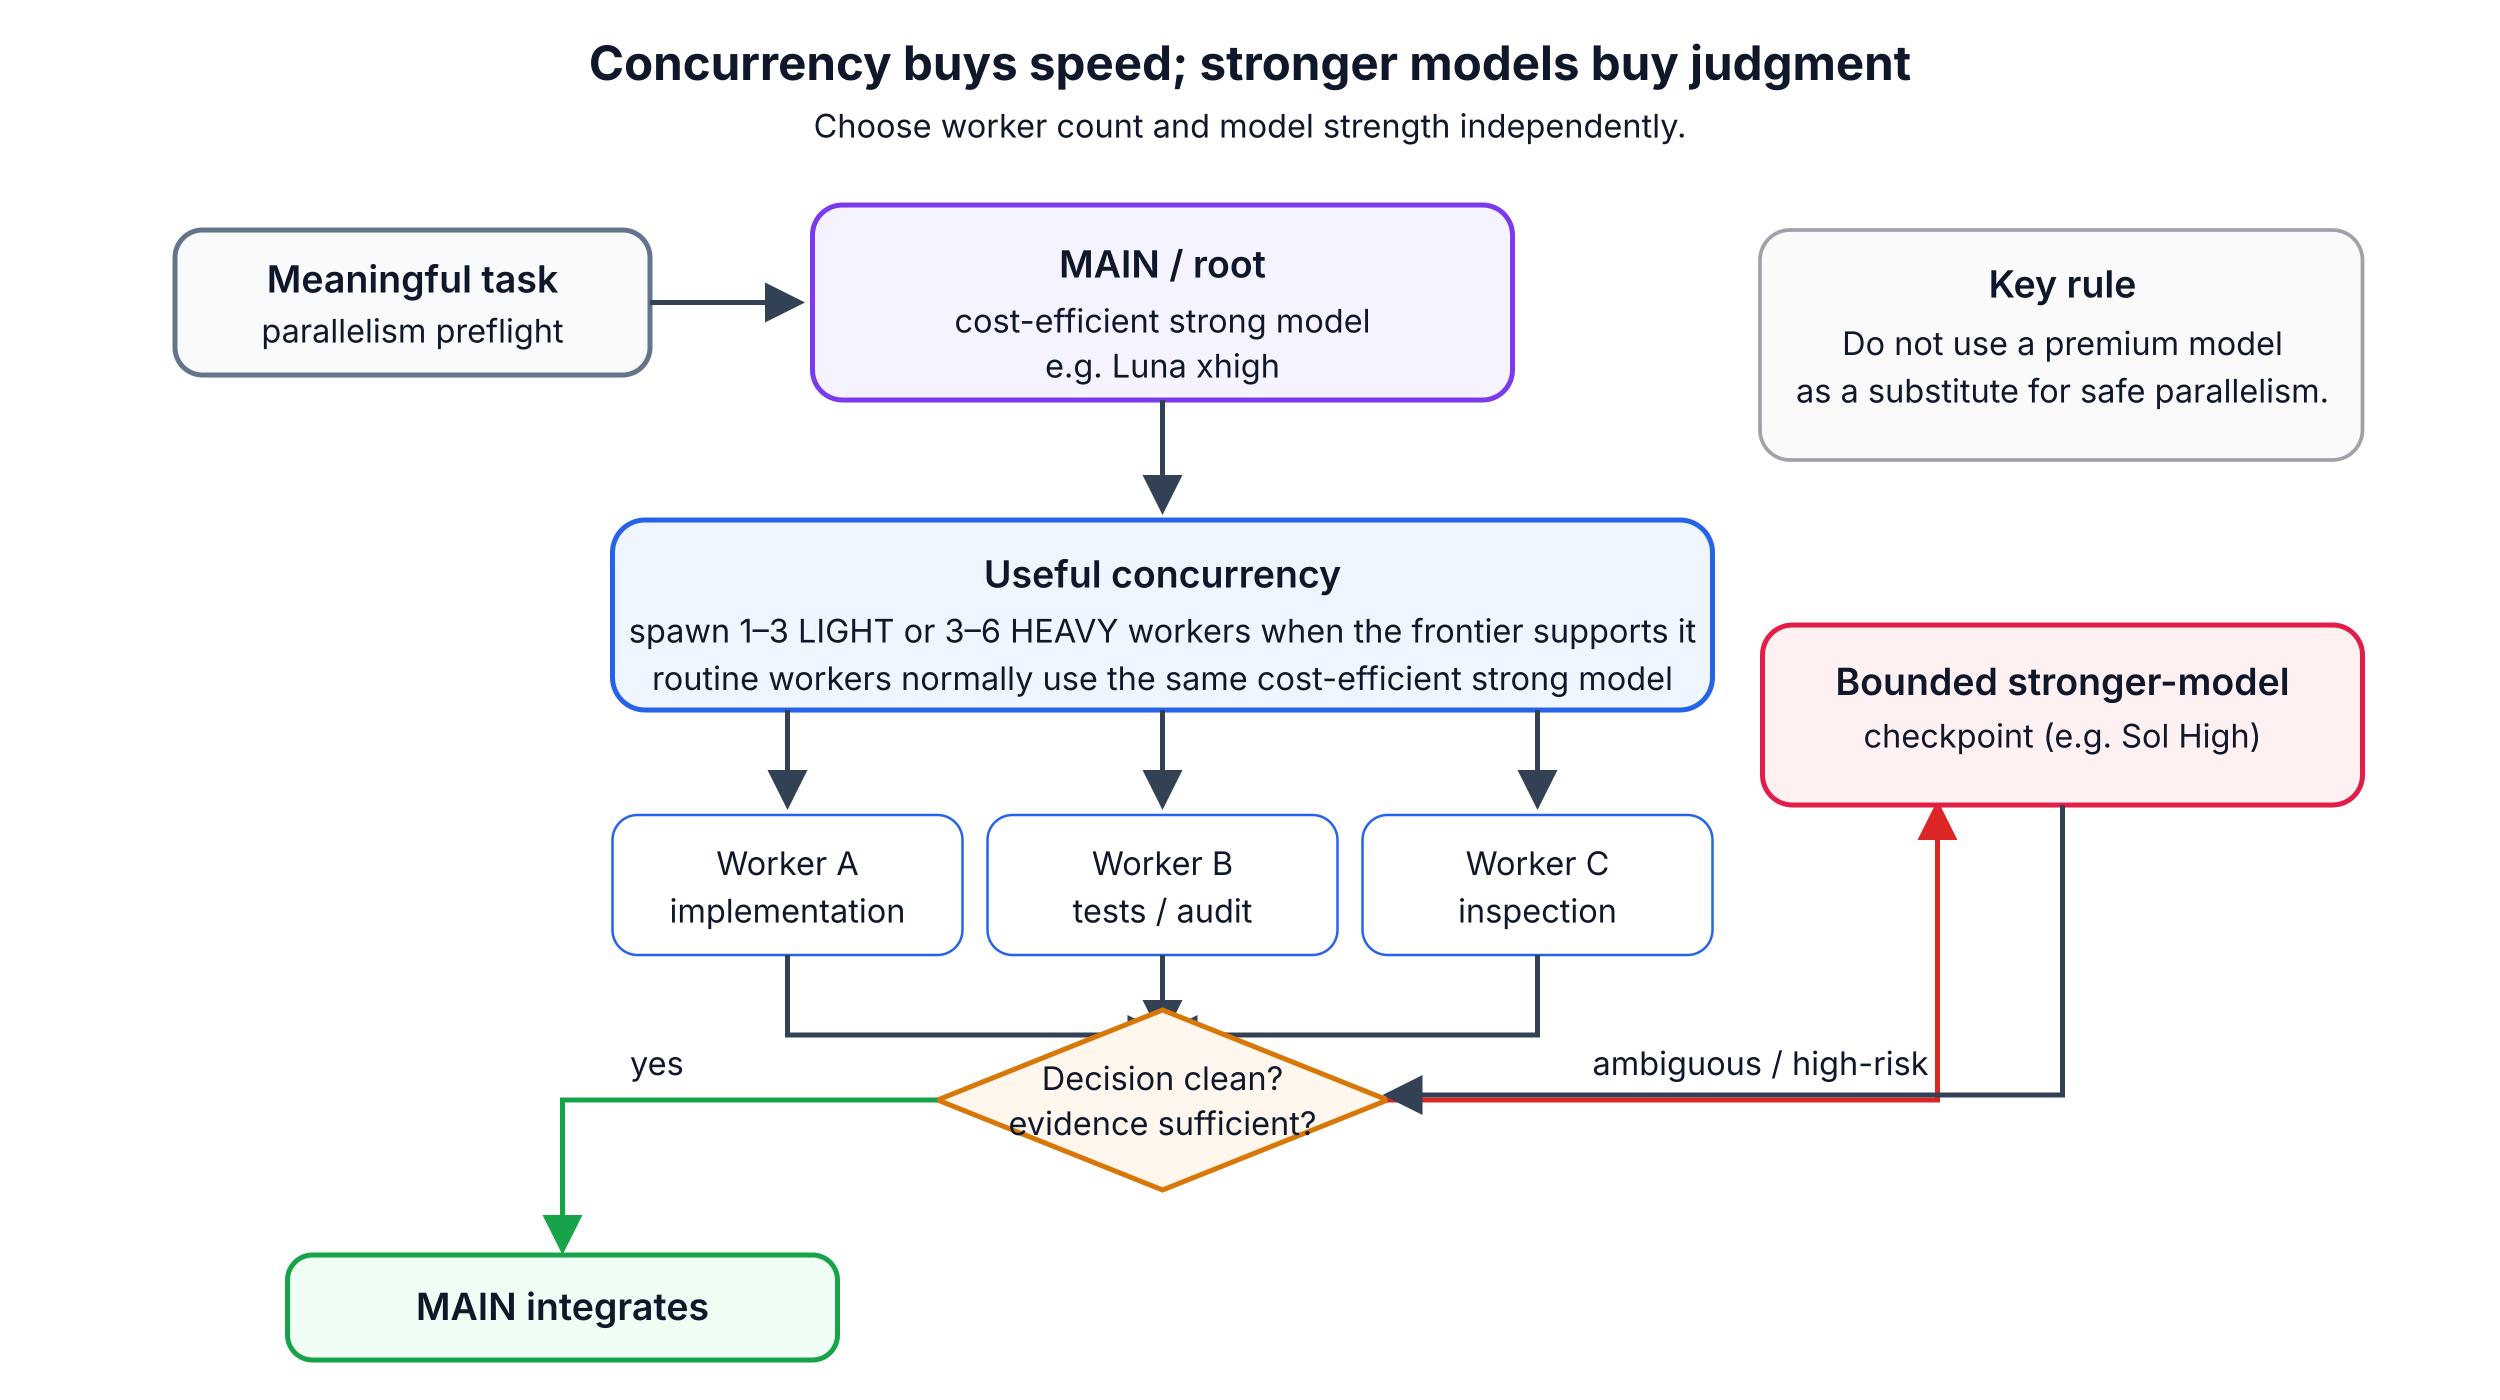
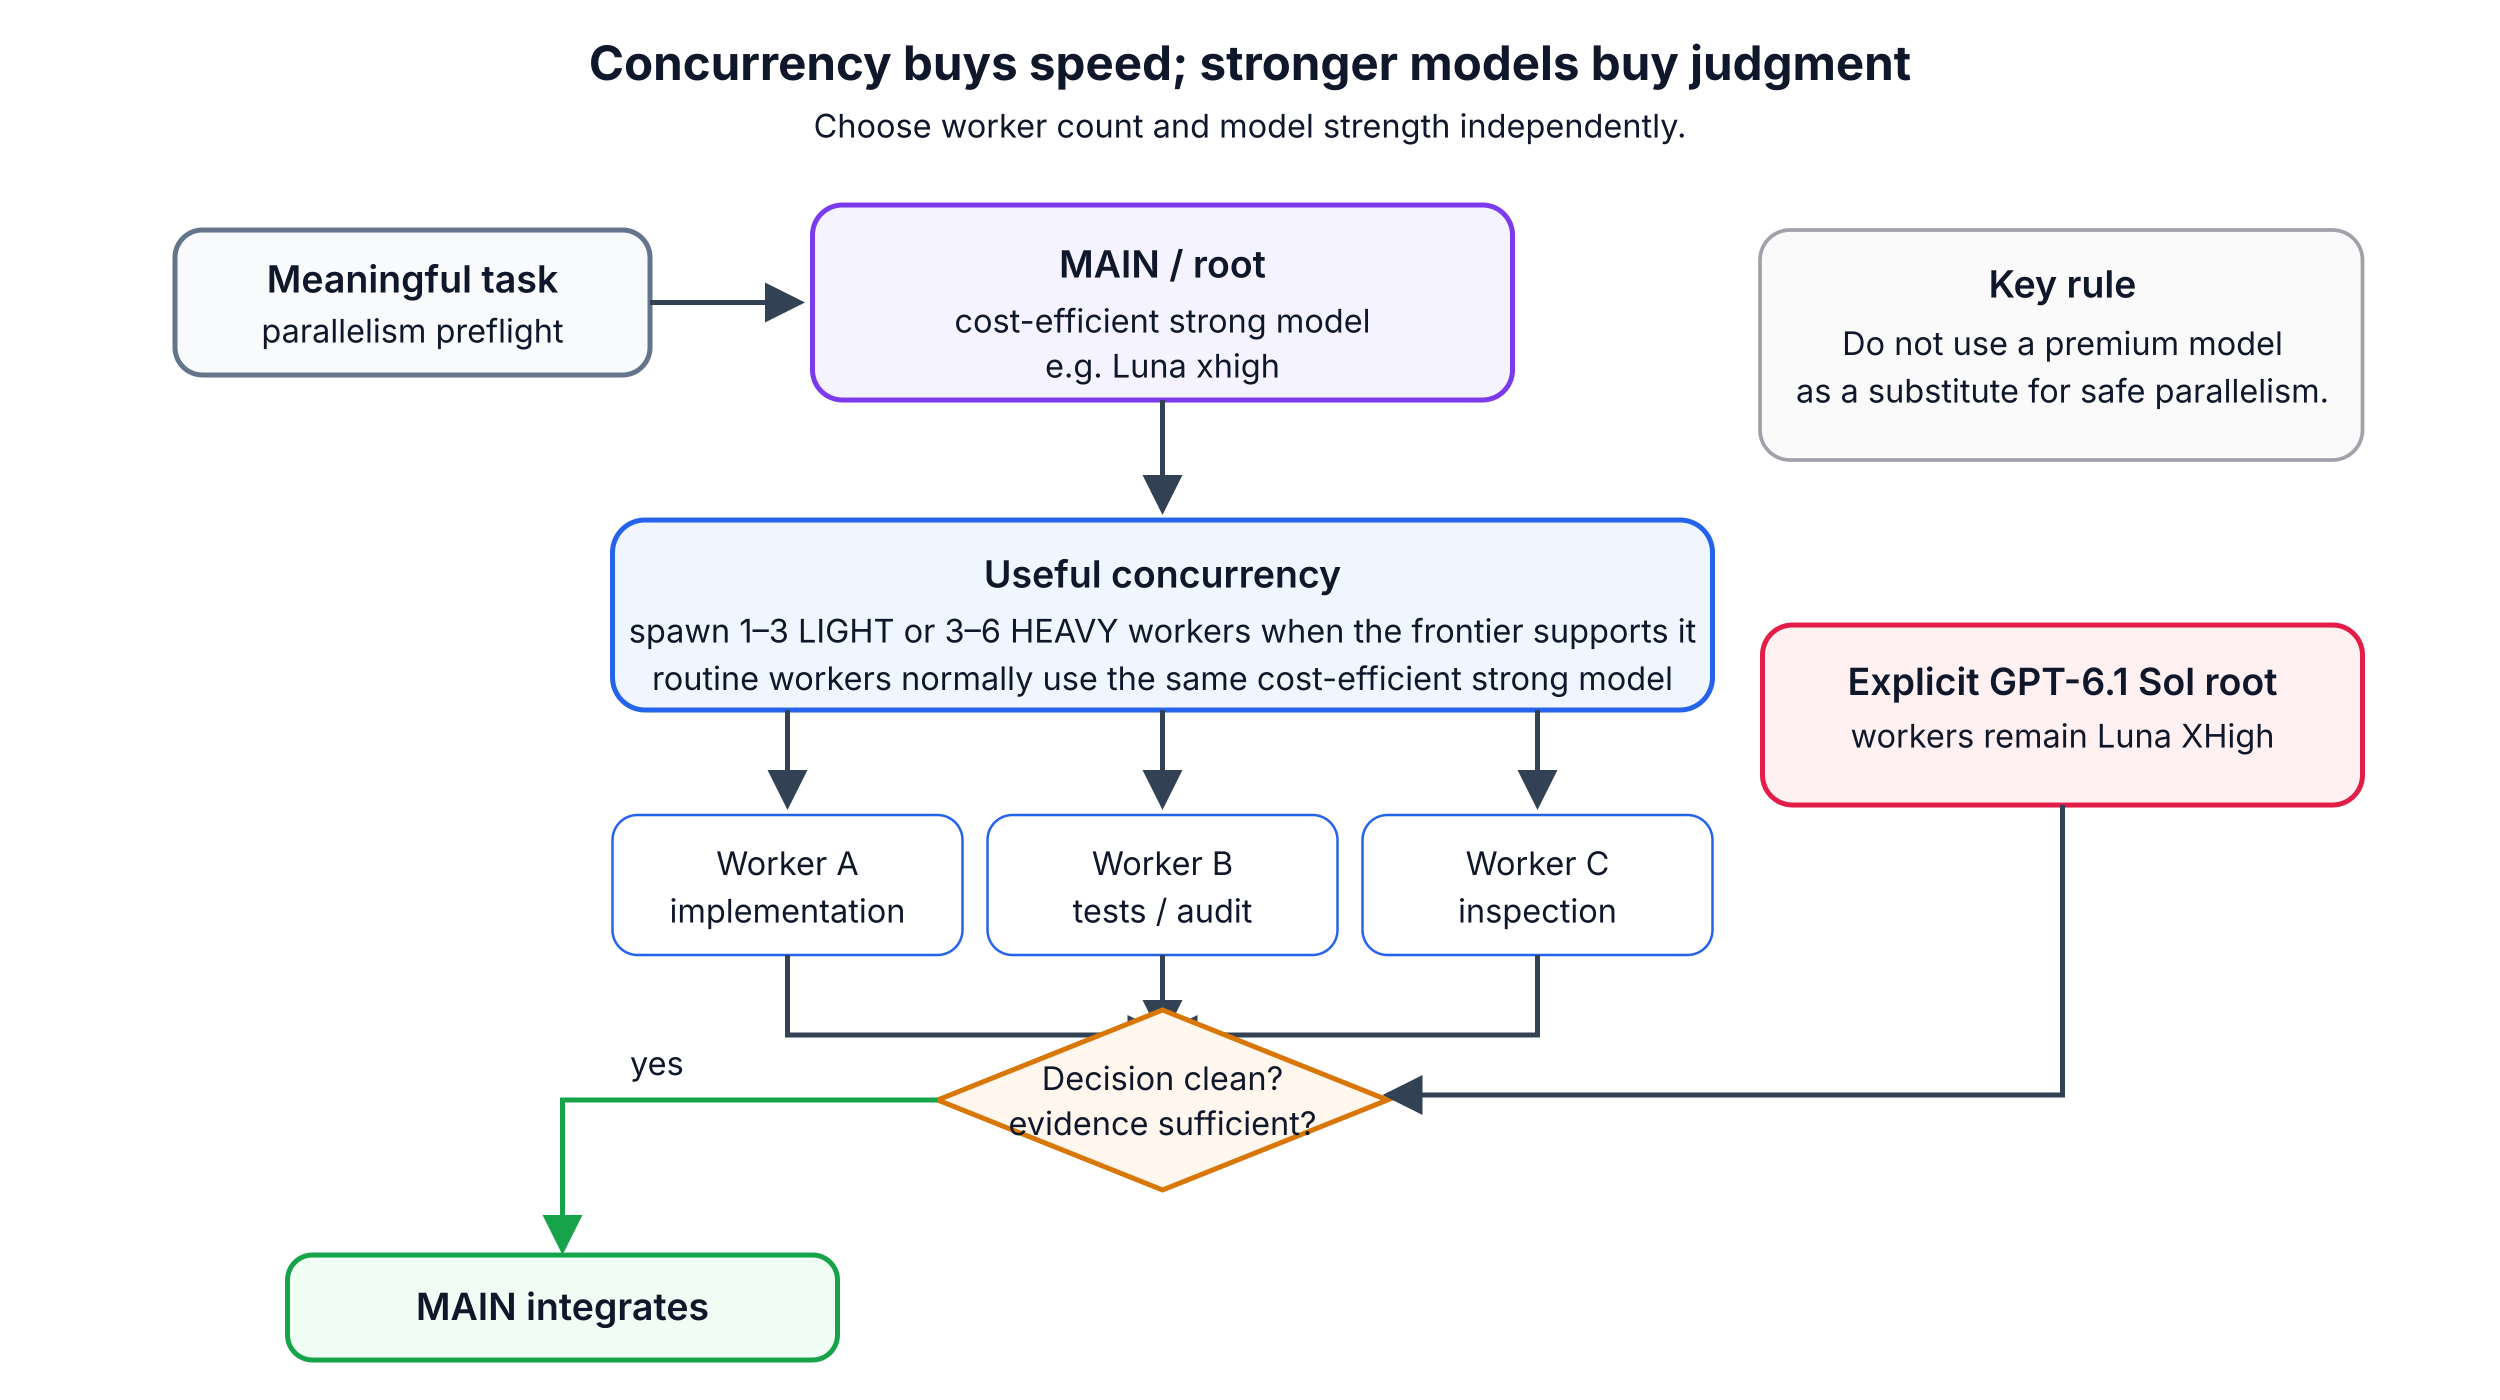
<svg xmlns="http://www.w3.org/2000/svg" width="1000" height="560" viewBox="0 0 1000 560">
  <rect width="1000" height="560" fill="#ffffff" />
  <defs>
    <marker id="arrow" markerWidth="8" markerHeight="8" refX="7" refY="4" orient="auto" markerUnits="strokeWidth">
      <path d="M0,0 L8,4 L0,8 Z" fill="#334155" />
    </marker>
    <marker id="arrowGreen" markerWidth="8" markerHeight="8" refX="7" refY="4" orient="auto" markerUnits="strokeWidth">
      <path d="M0,0 L8,4 L0,8 Z" fill="#16a34a" />
    </marker>
    <marker id="arrowRed" markerWidth="8" markerHeight="8" refX="7" refY="4" orient="auto" markerUnits="strokeWidth">
      <path d="M0,0 L8,4 L0,8 Z" fill="#dc2626" />
    </marker>
    <style>
      .txt { font-family: Inter, ui-sans-serif, system-ui, -apple-system, "Segoe UI", sans-serif; fill:#0f172a; }
      .small { font-size:13px; }
      .label { font-size:15px; font-weight:600; }
      .title { font-size:19px; font-weight:700; }
      .edge { stroke:#334155; stroke-width:2; fill:none; marker-end:url(#arrow); }
      .edge-green { stroke:#16a34a; stroke-width:2; fill:none; marker-end:url(#arrowGreen); }
      .edge-red { stroke:#dc2626; stroke-width:2; fill:none; marker-end:url(#arrowRed); }
    </style>
  </defs>
  <text x="500" y="32" text-anchor="middle" class="txt title">Concurrency buys speed; stronger models buy judgment</text>
  <text x="500" y="55" text-anchor="middle" class="txt small">Choose worker count and model strength independently.</text>
  <rect x="70" y="92" width="190" height="58" rx="11" fill="#f8fafc" stroke="#64748b" stroke-width="2" />
  <text x="165" y="117" text-anchor="middle" class="txt label">Meaningful task</text>
  <text x="165" y="137" text-anchor="middle" class="txt small">parallelism preflight</text>
  <line x1="260" y1="121" x2="320" y2="121" class="edge" />
  <rect x="325" y="82" width="280" height="78" rx="12" fill="#f5f3ff" stroke="#7c3aed" stroke-width="2" />
  <text x="465" y="111" text-anchor="middle" class="txt label">MAIN / root</text>
  <text x="465" y="133" text-anchor="middle" class="txt small">cost-efficient strong model</text>
  <text x="465" y="151" text-anchor="middle" class="txt small">e.g. Luna xhigh</text>
  <line x1="465" y1="160" x2="465" y2="204" class="edge" />
  <rect x="245" y="208" width="440" height="76" rx="13" fill="#eff6ff" stroke="#2563eb" stroke-width="2" />
  <text x="465" y="235" text-anchor="middle" class="txt label">Useful concurrency</text>
  <text x="465" y="257" text-anchor="middle" class="txt small">spawn 1–3 LIGHT or 3–6 HEAVY workers when the frontier supports it</text>
  <text x="465" y="276" text-anchor="middle" class="txt small">routine workers normally use the same cost-efficient strong model</text>
  <path d="M315 284 V322" class="edge" />
  <path d="M465 284 V322" class="edge" />
  <path d="M615 284 V322" class="edge" />
  <rect x="245" y="326" width="140" height="56" rx="10" fill="#ffffff" stroke="#2563eb" />
  <rect x="395" y="326" width="140" height="56" rx="10" fill="#ffffff" stroke="#2563eb" />
  <rect x="545" y="326" width="140" height="56" rx="10" fill="#ffffff" stroke="#2563eb" />
  <text x="315" y="350" text-anchor="middle" class="txt small">Worker A</text>
  <text x="315" y="369" text-anchor="middle" class="txt small">implementation</text>
  <text x="465" y="350" text-anchor="middle" class="txt small">Worker B</text>
  <text x="465" y="369" text-anchor="middle" class="txt small">tests / audit</text>
  <text x="615" y="350" text-anchor="middle" class="txt small">Worker C</text>
  <text x="615" y="369" text-anchor="middle" class="txt small">inspection</text>
  <path d="M315 382 V414 H465" class="edge" />
  <path d="M465 382 V414" class="edge" />
  <path d="M615 382 V414 H465" class="edge" />
  <polygon points="465,404 555,440 465,476 375,440" fill="#fff7ed" stroke="#d97706" stroke-width="2" />
  <text x="465" y="436" text-anchor="middle" class="txt small">Decision clean?</text>
  <text x="465" y="454" text-anchor="middle" class="txt small">evidence sufficient?</text>
  <path d="M375 440 H225 V500" class="edge-green" />
  <text x="252" y="430" class="txt small" fill="#15803d">yes</text>
  <rect x="115" y="502" width="220" height="42" rx="10" fill="#f0fdf4" stroke="#16a34a" stroke-width="2" />
  <text x="225" y="528" text-anchor="middle" class="txt label">MAIN integrates</text>
-   <path d="M555 440 H775 V322" class="edge-red" />
-   <text x="637" y="430" class="txt small" fill="#dc2626">ambiguous / high-risk</text>
  <rect x="705" y="250" width="240" height="72" rx="12" fill="#fff1f2" stroke="#e11d48" stroke-width="2" />
-   <text x="825" y="278" text-anchor="middle" class="txt label">Bounded stronger-model</text>
-   <text x="825" y="299" text-anchor="middle" class="txt small">checkpoint (e.g. Sol High)</text>
+   <text x="825" y="278" text-anchor="middle" class="txt label">Explicit GPT-6.1 Sol root</text>
+   <text x="825" y="299" text-anchor="middle" class="txt small">workers remain Luna XHigh</text>
  <path d="M825 322 V438 H555" class="edge" />
  <rect x="704" y="92" width="241" height="92" rx="12" fill="#fafafa" stroke="#a1a1aa" stroke-width="1.5" />
  <text x="825" y="119" text-anchor="middle" class="txt label">Key rule</text>
  <text x="825" y="142" text-anchor="middle" class="txt small">Do not use a premium model</text>
  <text x="825" y="161" text-anchor="middle" class="txt small">as a substitute for safe parallelism.</text>
</svg>
